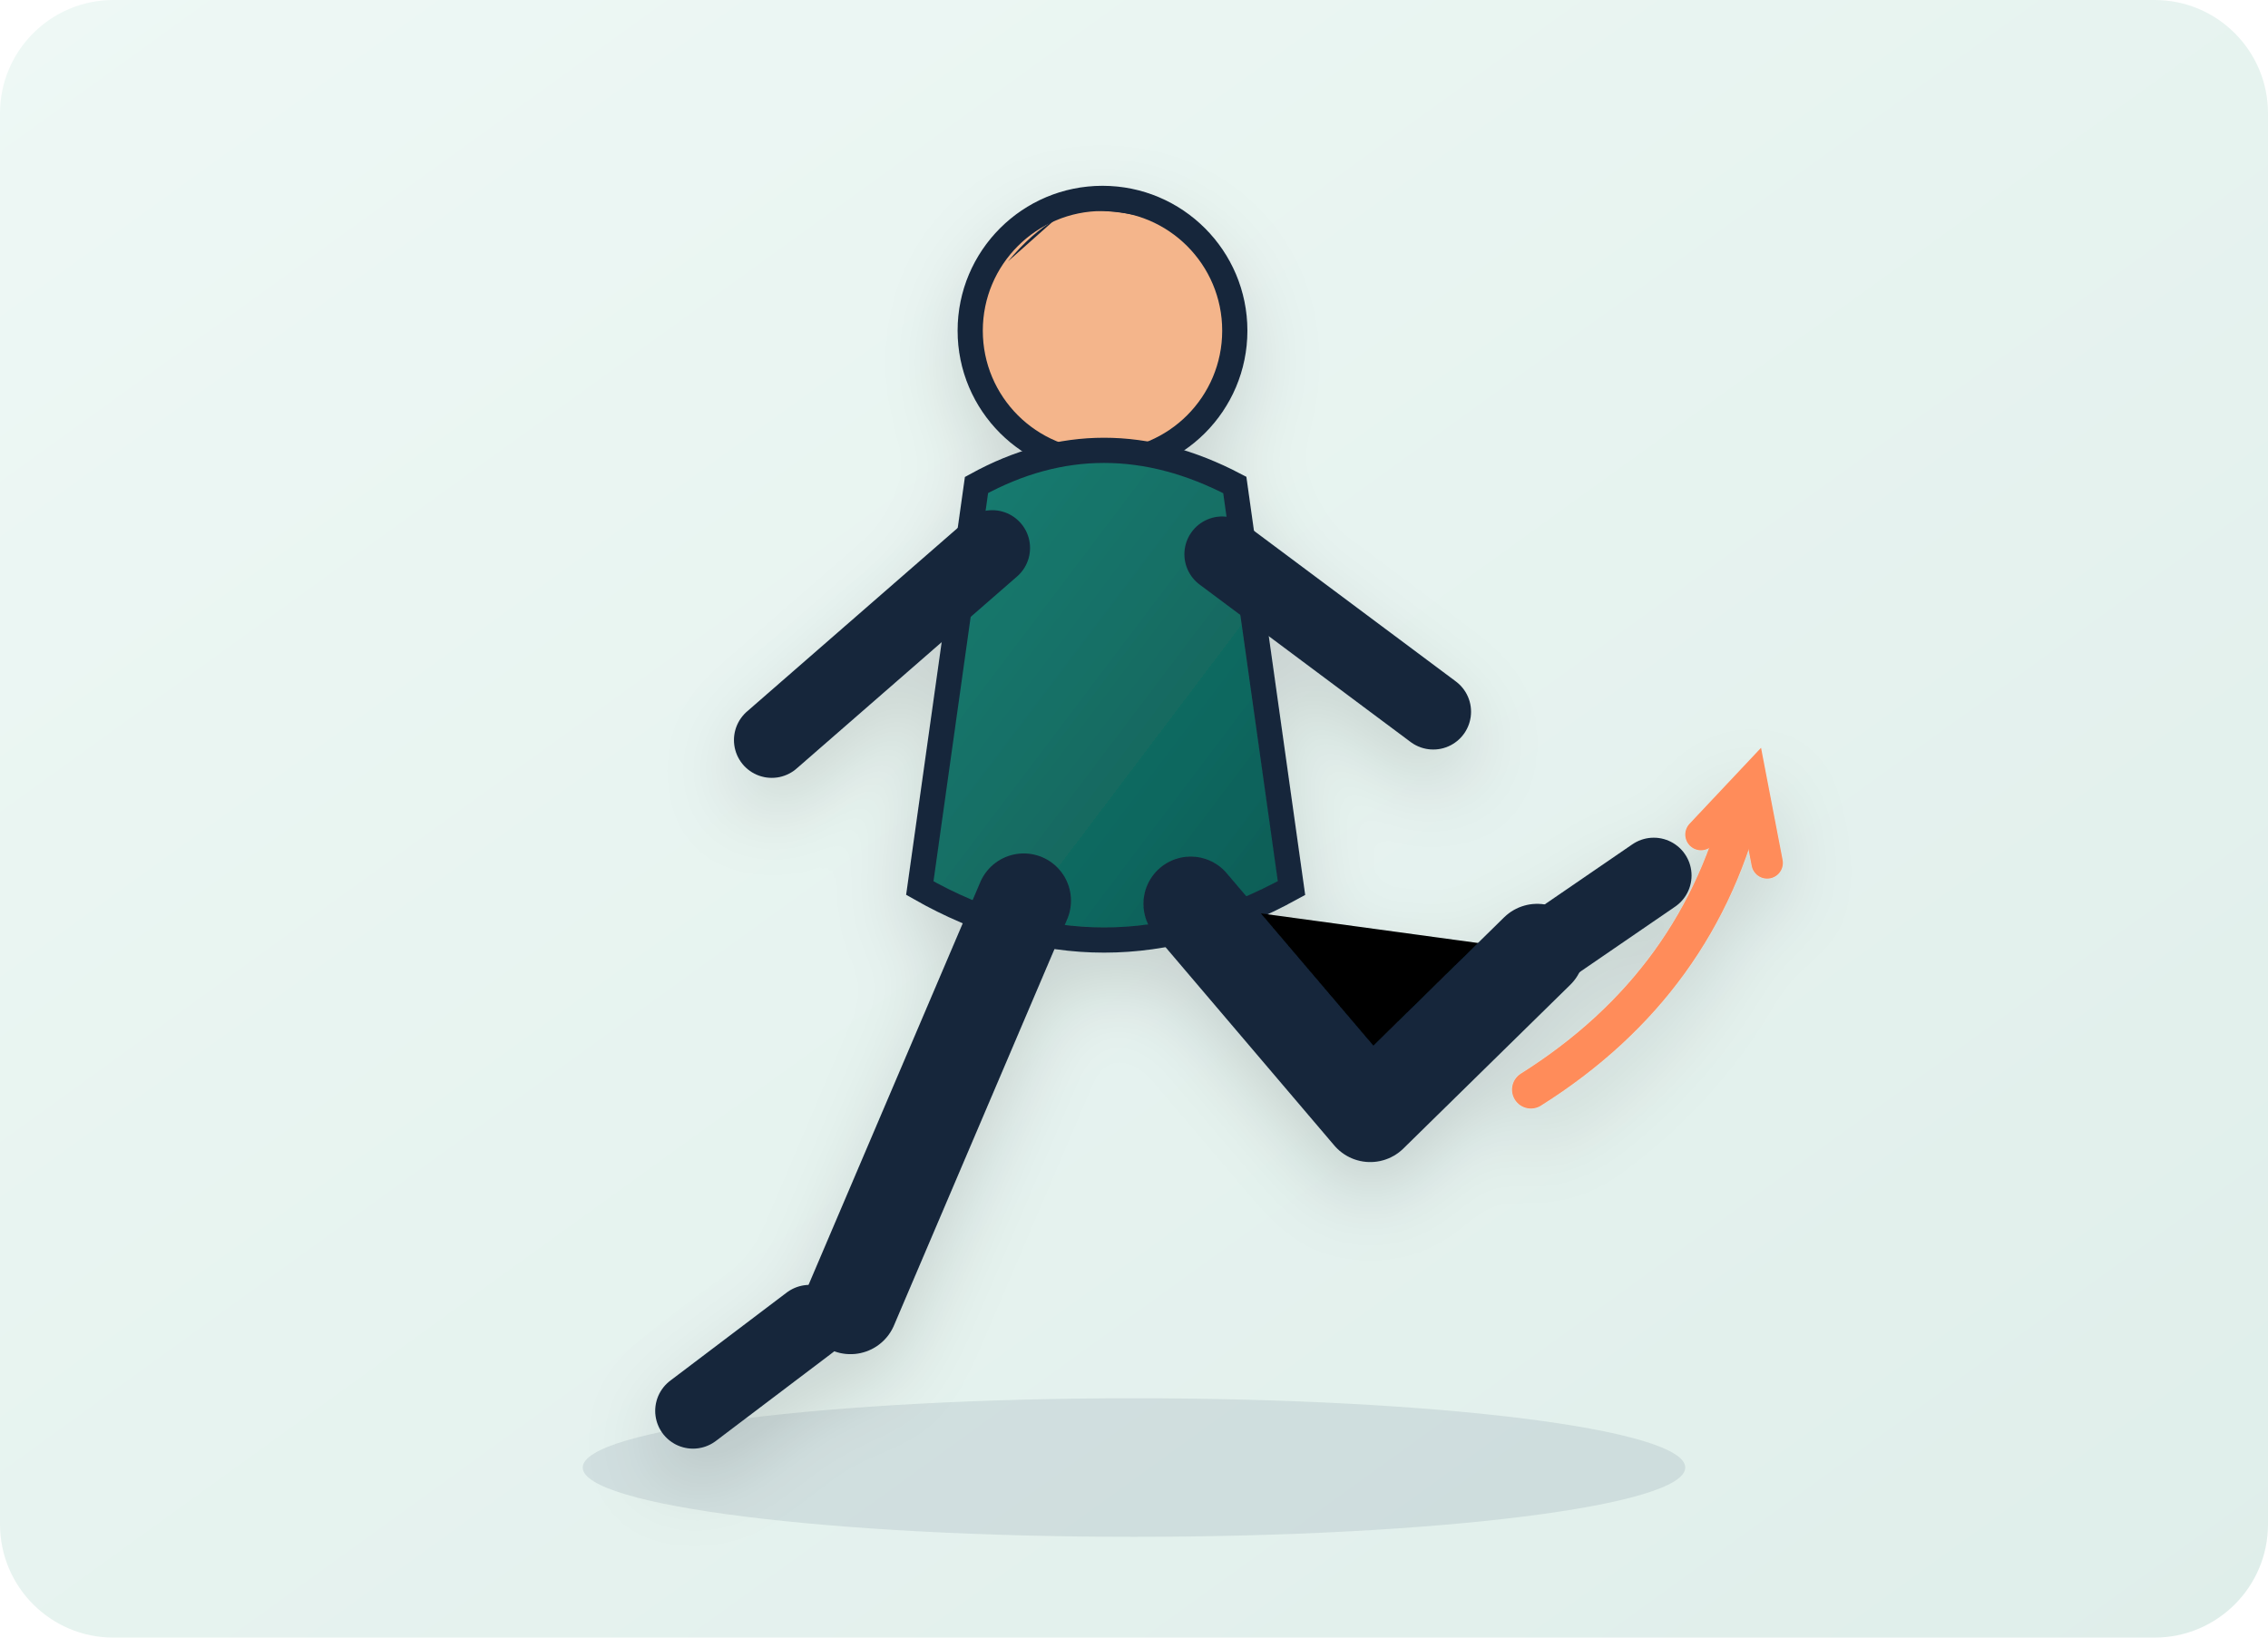
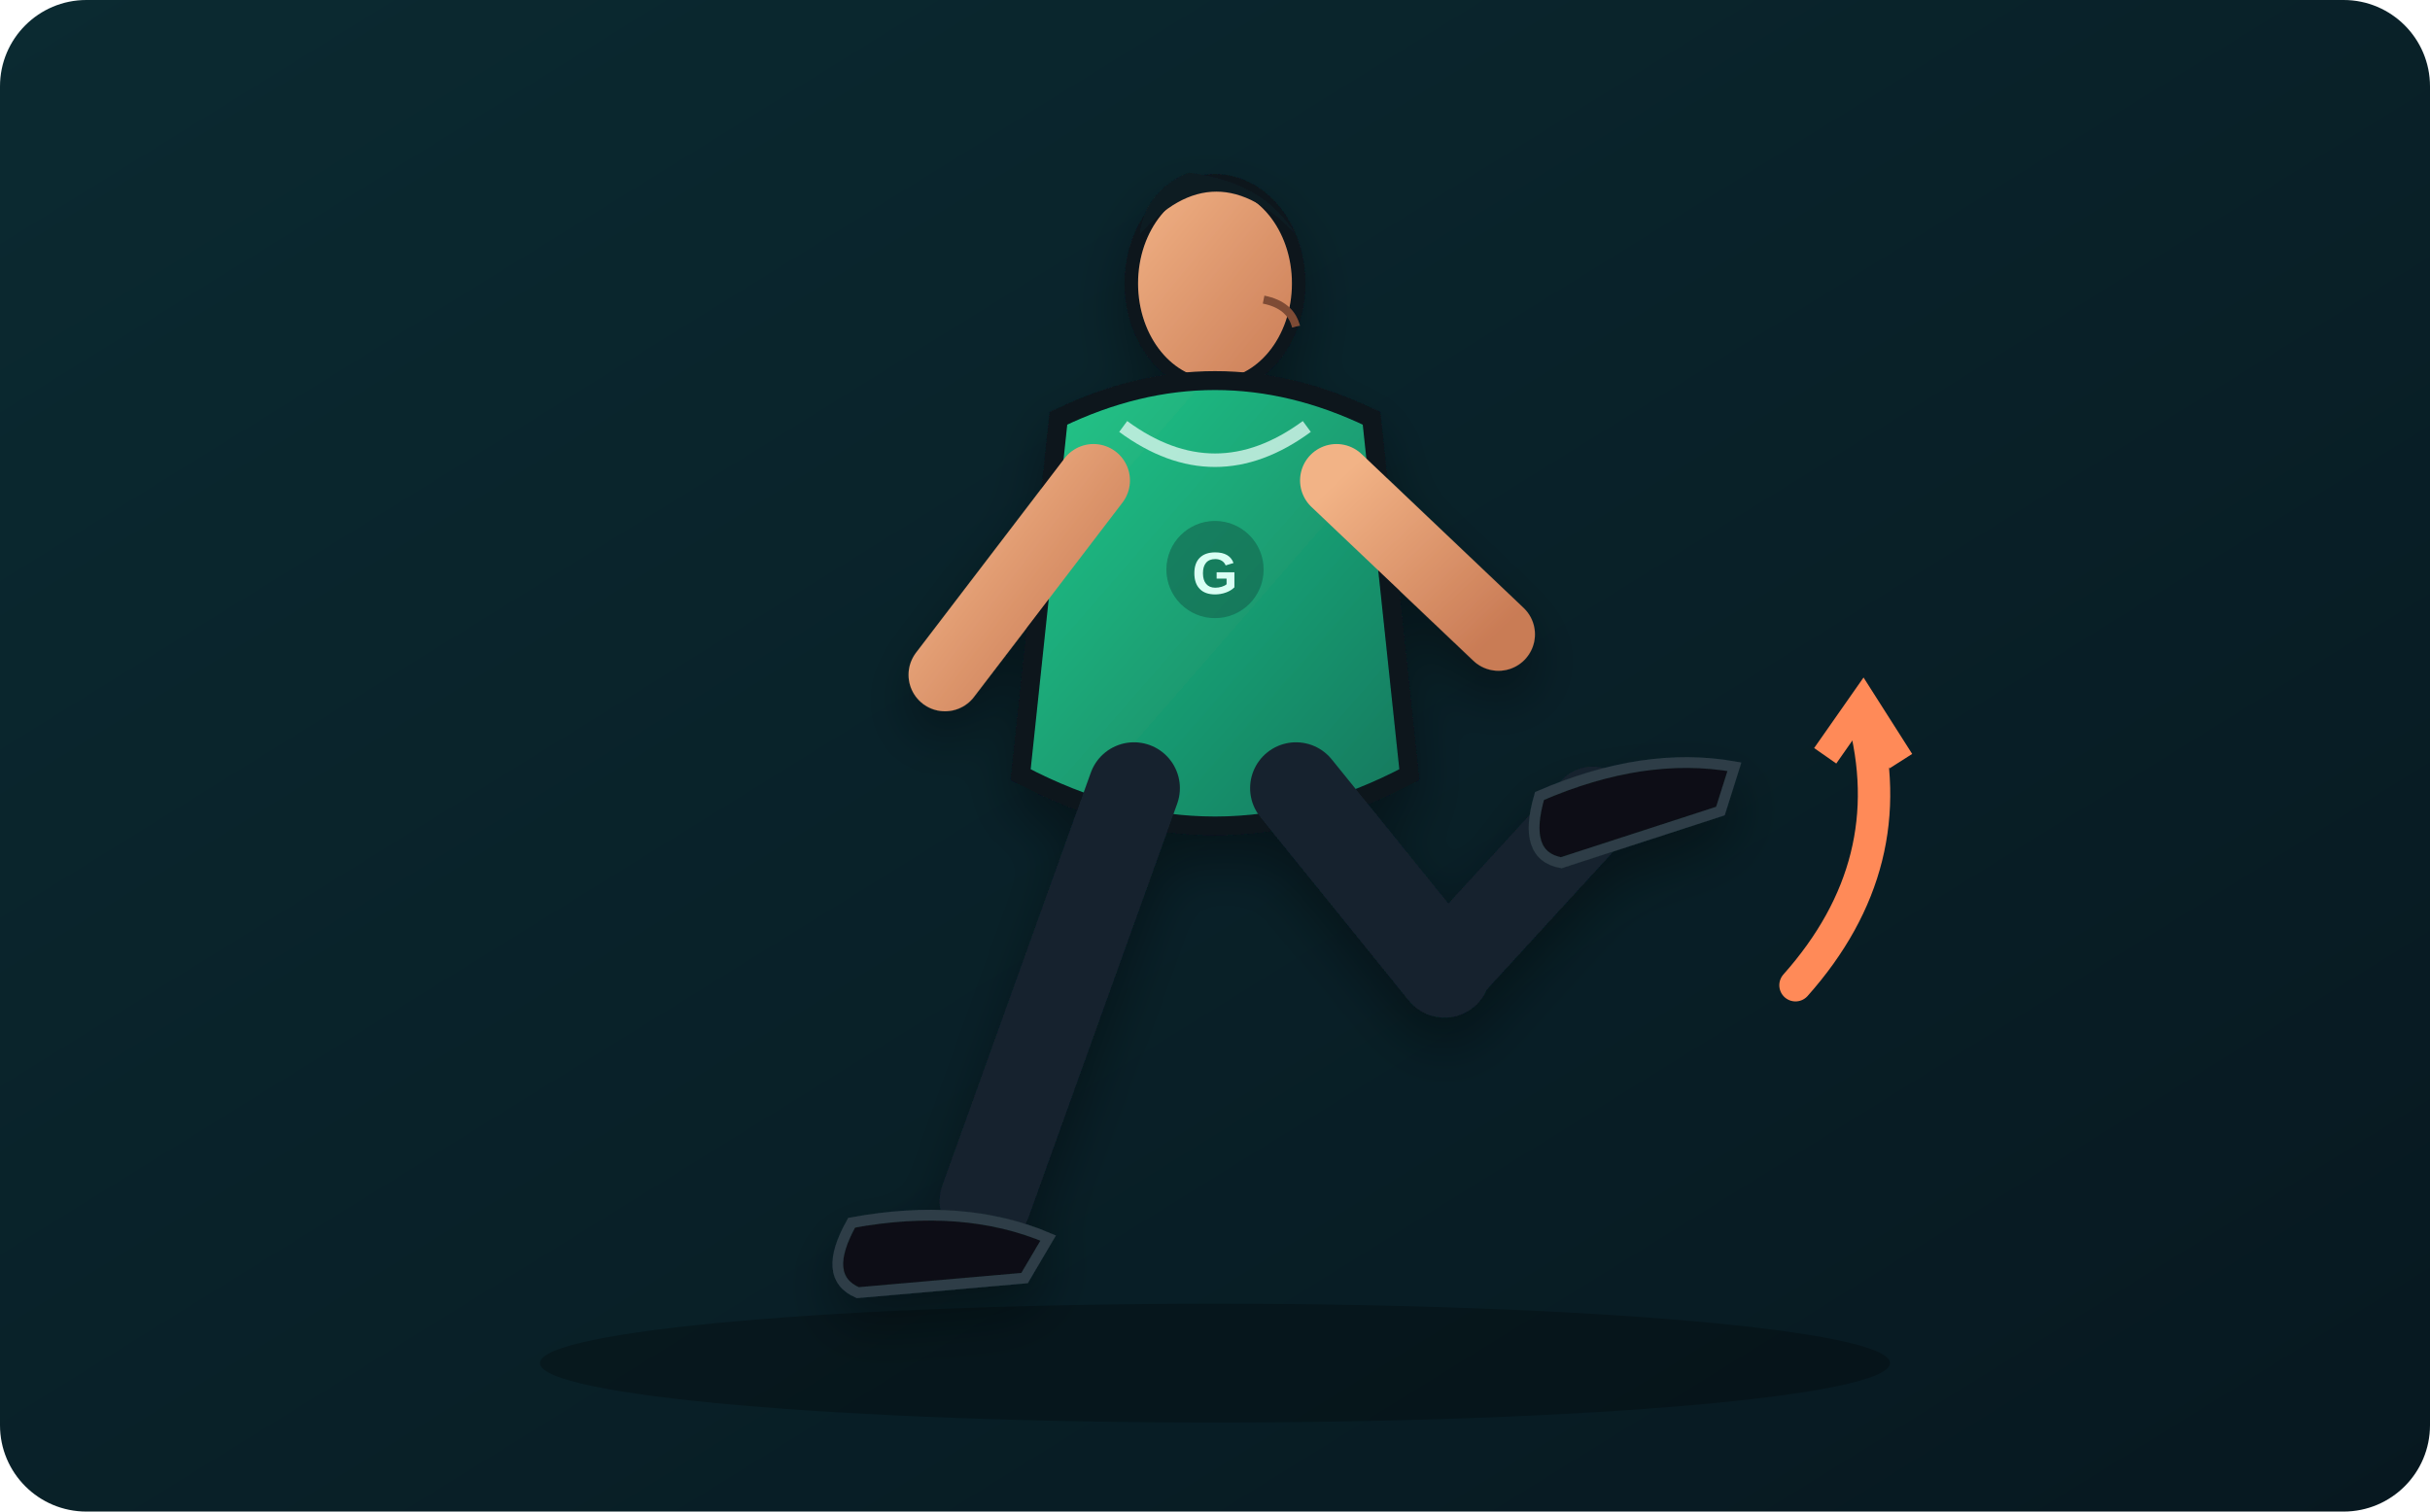
- <svg xmlns="http://www.w3.org/2000/svg" viewBox="0 0 720 520" role="img" aria-labelledby="title desc">
+ <svg xmlns="http://www.w3.org/2000/svg" viewBox="0 0 900 560" role="img" aria-labelledby="t d">
  <defs>
    <linearGradient id="bg" x1="0" y1="0" x2="1" y2="1">
-       <stop offset="0%" stop-color="#eef8f5" />
-       <stop offset="100%" stop-color="#dfeeea" />
+       <stop offset="0" stop-color="#0b2a31" />
+       <stop offset="1" stop-color="#071820" />
    </linearGradient>
    <linearGradient id="shirt" x1="0" y1="0" x2="1" y2="1">
-       <stop offset="0%" stop-color="#177f73" />
-       <stop offset="100%" stop-color="#0e5c55" />
+       <stop offset="0" stop-color="#24c98a" />
+       <stop offset="1" stop-color="#11765d" />
    </linearGradient>
-     <filter id="shadow" x="-20%" y="-20%" width="140%" height="140%">
-       <feDropShadow dx="0" dy="10" stdDeviation="12" flood-opacity=".14" />
+     <linearGradient id="skin" x1="0" y1="0" x2="1" y2="1">
+       <stop offset="0" stop-color="#f2b386" />
+       <stop offset="1" stop-color="#c97b55" />
+     </linearGradient>
+     <linearGradient id="bell" x1="0" y1="0" x2="1" y2="1">
+       <stop offset="0" stop-color="#3d4d57" />
+       <stop offset="1" stop-color="#141d24" />
+     </linearGradient>
+     <filter id="shadow">
+       <feDropShadow dx="0" dy="10" stdDeviation="10" flood-color="#000" flood-opacity=".35" />
    </filter>
  </defs>
-   <rect width="720" height="520" rx="36" fill="url(#bg)" />
-   <ellipse cx="360" cy="466" rx="175" ry="22" fill="#17324d" opacity=".10" />
+   <rect width="900" height="560" rx="32" fill="url(#bg)" />
+   <ellipse cx="450" cy="505" rx="250" ry="22" fill="#000" opacity=".25" />
  <g filter="url(#shadow)">
-     <circle cx="350" cy="105" r="42" fill="#f4b58b" stroke="#14263b" stroke-width="8" />
-     <path d="M320 83 Q350 47 384 83 Q372 65 338 67Z" fill="#14263b" />
-     <path d="M310 154 Q350 132 392 154 L410 282 Q350 315 292 282 Z" fill="url(#shirt)" stroke="#14263b" stroke-width="8" />
-     <path d="M315 174 L245 235" stroke="#14263b" stroke-width="24" stroke-linecap="round" />
-     <path d="M388 176 L455 226" stroke="#14263b" stroke-width="24" stroke-linecap="round" />
-     <path d="M325 286 L270 415" stroke="#14263b" stroke-width="30" stroke-linecap="round" />
-     <path d="M378 287 L435 354 L488 302" stroke="#14263b" stroke-width="30" stroke-linecap="round" stroke-linejoin="round" />
-     <path d="M257 420 L220 448" stroke="#14263b" stroke-width="24" stroke-linecap="round" />
-     <path d="M490 302 L525 278" stroke="#14263b" stroke-width="24" stroke-linecap="round" />
-     <path d="M486 346 Q540 312 554 252" fill="none" stroke="#ff8c5a" stroke-width="12" stroke-linecap="round" />
-     <path d="M540 265 L556 248 L561 274" fill="none" stroke="#ff8c5a" stroke-width="10" stroke-linecap="round" />
+     <g transform="translate(450 105) scale(1)">
+       <ellipse cx="0" cy="0" rx="31" ry="38" fill="url(#skin)" stroke="#08151d" stroke-width="5" />
+       <path d="M-28 -18 Q0 -50 30 -18 Q18 -38 -10 -41 Q-26 -34 -28 -18Z" fill="#111b22" />
+       <path d="M18 6 q10 2 12 10" stroke="#7e4b35" stroke-width="3" fill="none" />
+     </g>
+     <g transform="translate(450 225) rotate(0) scale(1)">
+       <path d="M-58 -70 Q0 -98 58 -70 L72 62 Q0 100 -72 62 Z" fill="url(#shirt)" stroke="#08151d" stroke-width="7" />
+       <path d="M-34 -67 Q0 -42 34 -67" fill="none" stroke="#d7f6ec" stroke-width="5" opacity=".8" />
+       <circle cx="0" cy="-14" r="18" fill="#0f5c49" opacity=".55" />
+       <text x="0" y="-5" text-anchor="middle" font-family="Arial" font-size="22" font-weight="900" fill="#d9fff3">G</text>
+     </g>
+     <path d="M405 178 L350 250" stroke="url(#skin)" stroke-width="27" stroke-linecap="round" />
+     <path d="M495 178 L555 235" stroke="url(#skin)" stroke-width="27" stroke-linecap="round" />
+     <path d="M420 292 L365 445" stroke="#17242e" stroke-width="34" stroke-linecap="round" />
+     <path d="M480 292 L535 360" stroke="#17242e" stroke-width="34" stroke-linecap="round" />
+     <path d="M535 360 L590 300" stroke="#17242e" stroke-width="32" stroke-linecap="round" />
+     <g transform="translate(350 458) rotate(-5)">
+       <path d="M-34 -8 Q8 -12 38 4 L28 18 H-34 Q-47 11 -34 -8Z" fill="#0b1015" stroke="#2d3c46" stroke-width="4" />
+     </g>
+     <g transform="translate(605 292) rotate(-18)">
+       <path d="M-34 -8 Q8 -12 38 4 L28 18 H-34 Q-47 11 -34 -8Z" fill="#0b1015" stroke="#2d3c46" stroke-width="4" />
+     </g>
  </g>
+   <path d="M665 365 Q705 320 690 265" fill="none" stroke="#ff8a58" stroke-width="12" stroke-linecap="round" />
+   <path d="M676 280 L690 260 L704 282" fill="none" stroke="#ff8a58" stroke-width="10" />
</svg>
